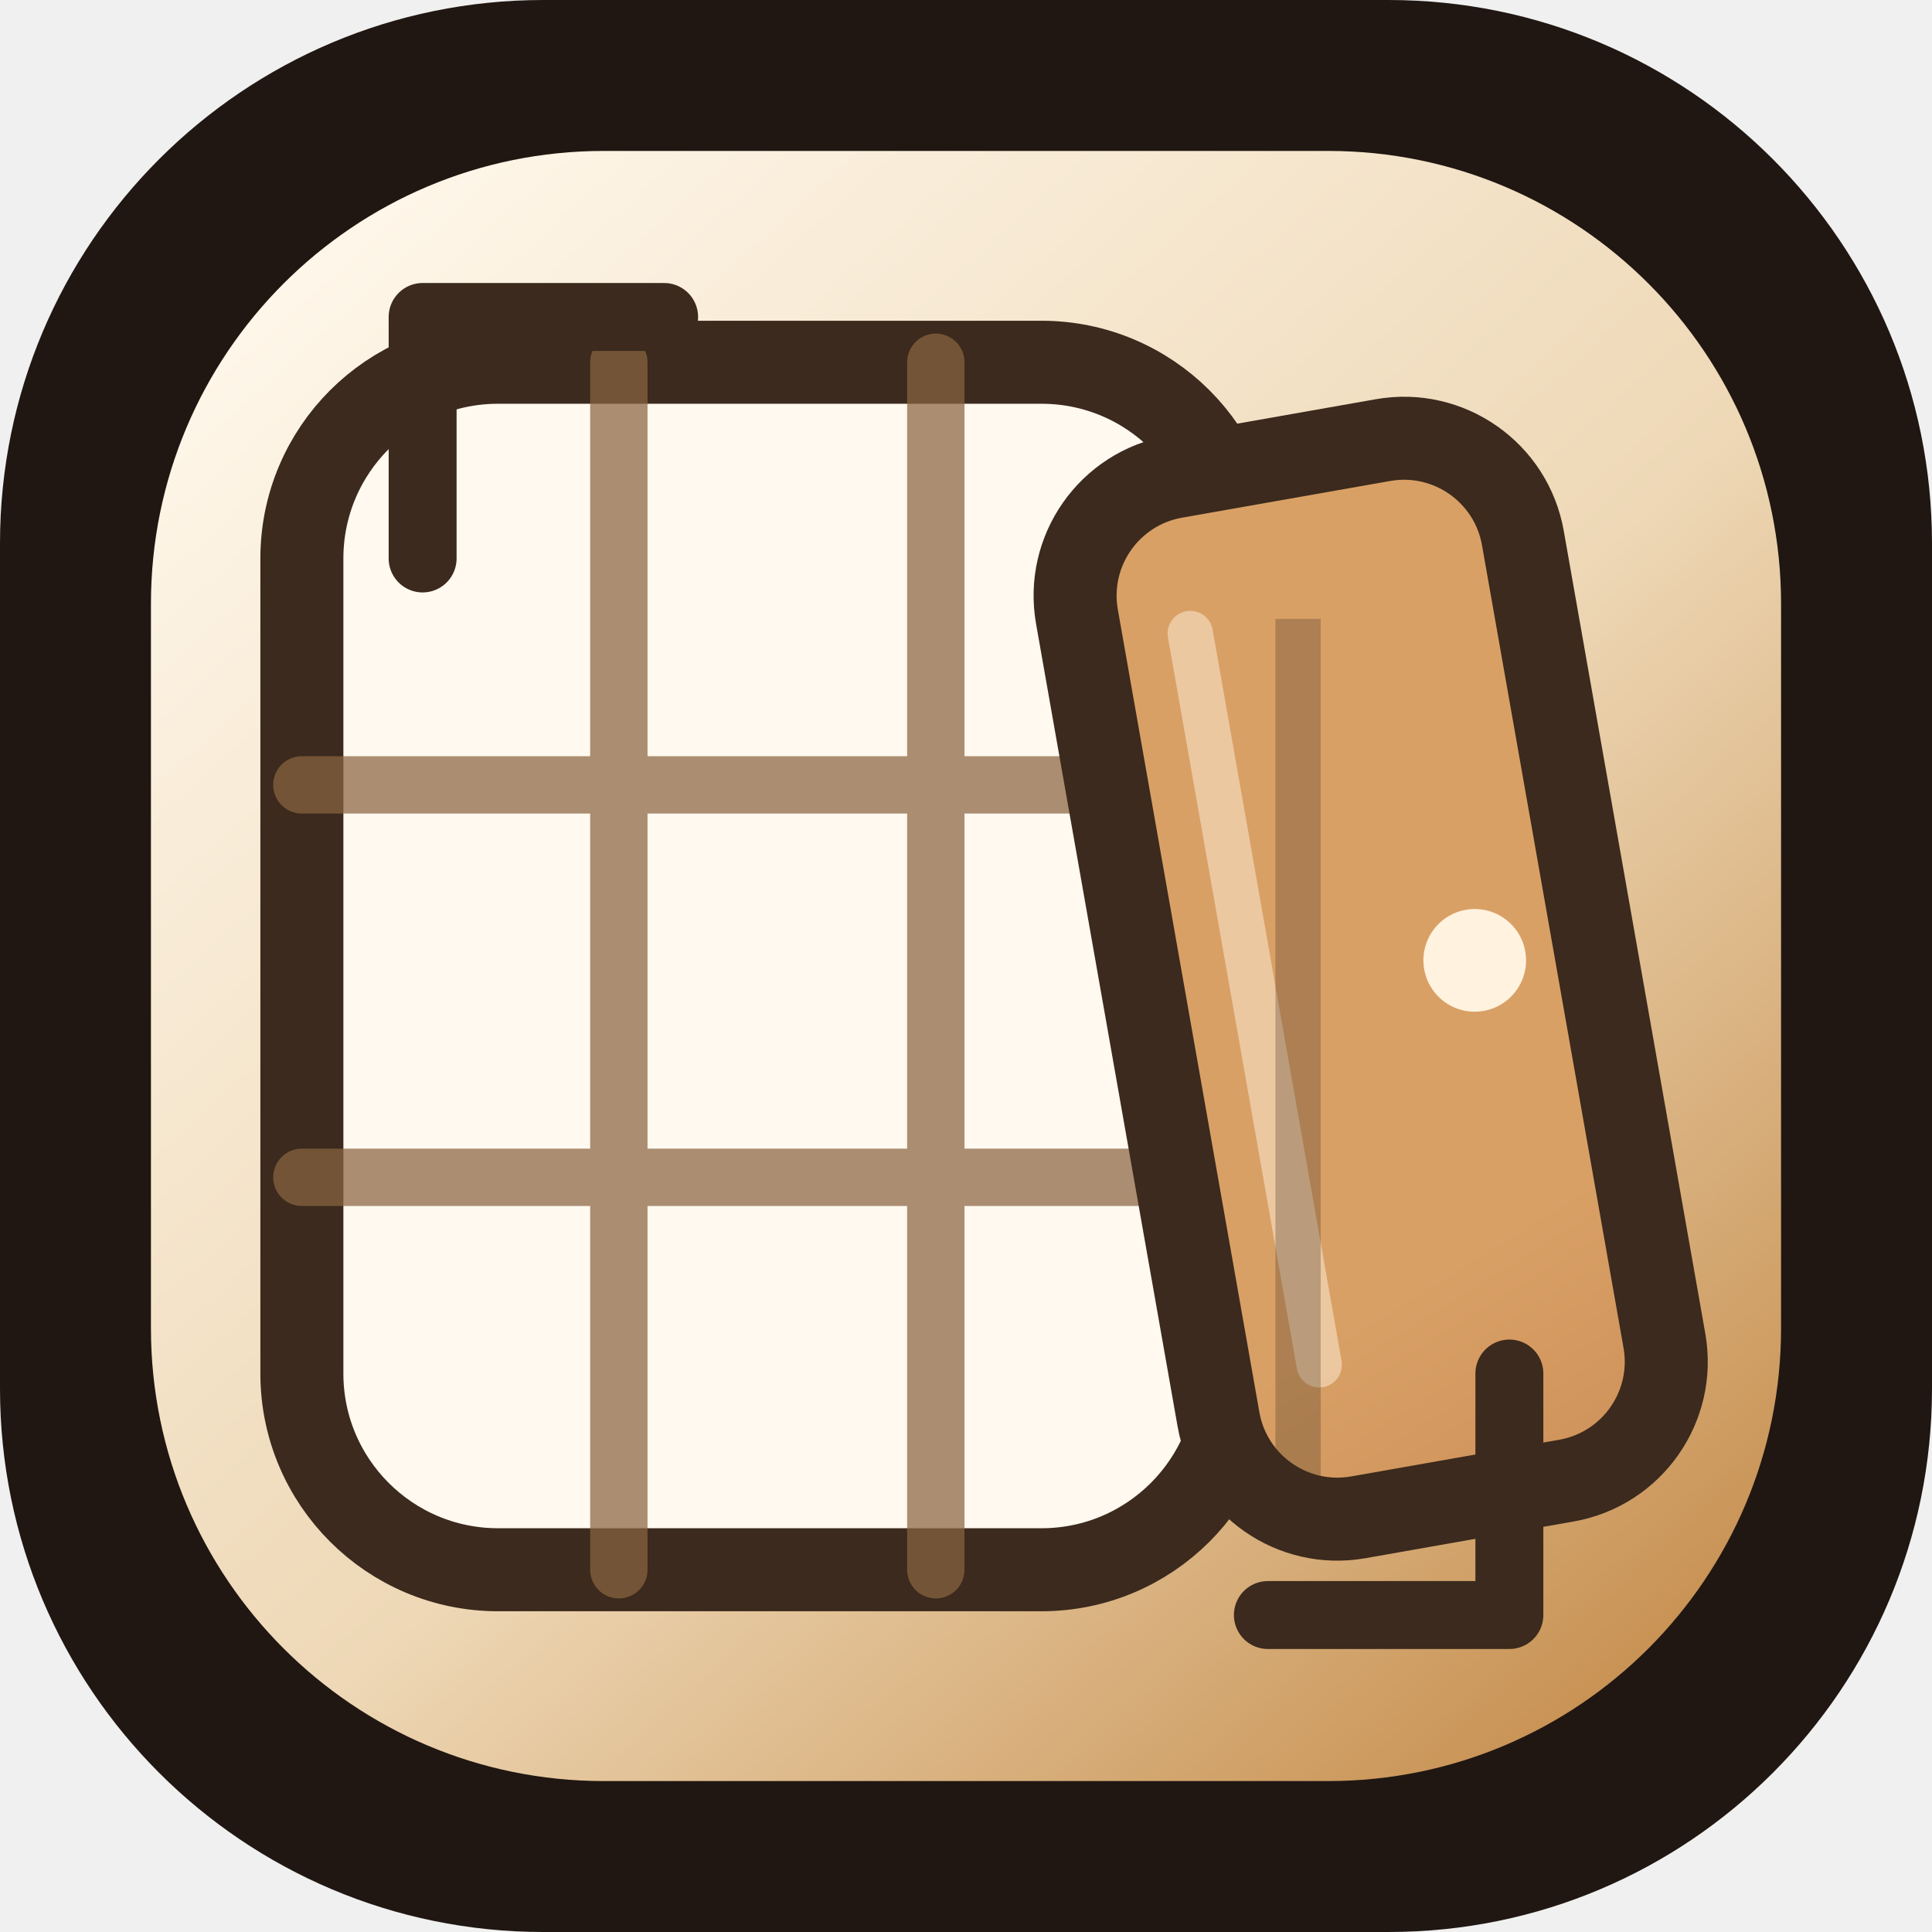
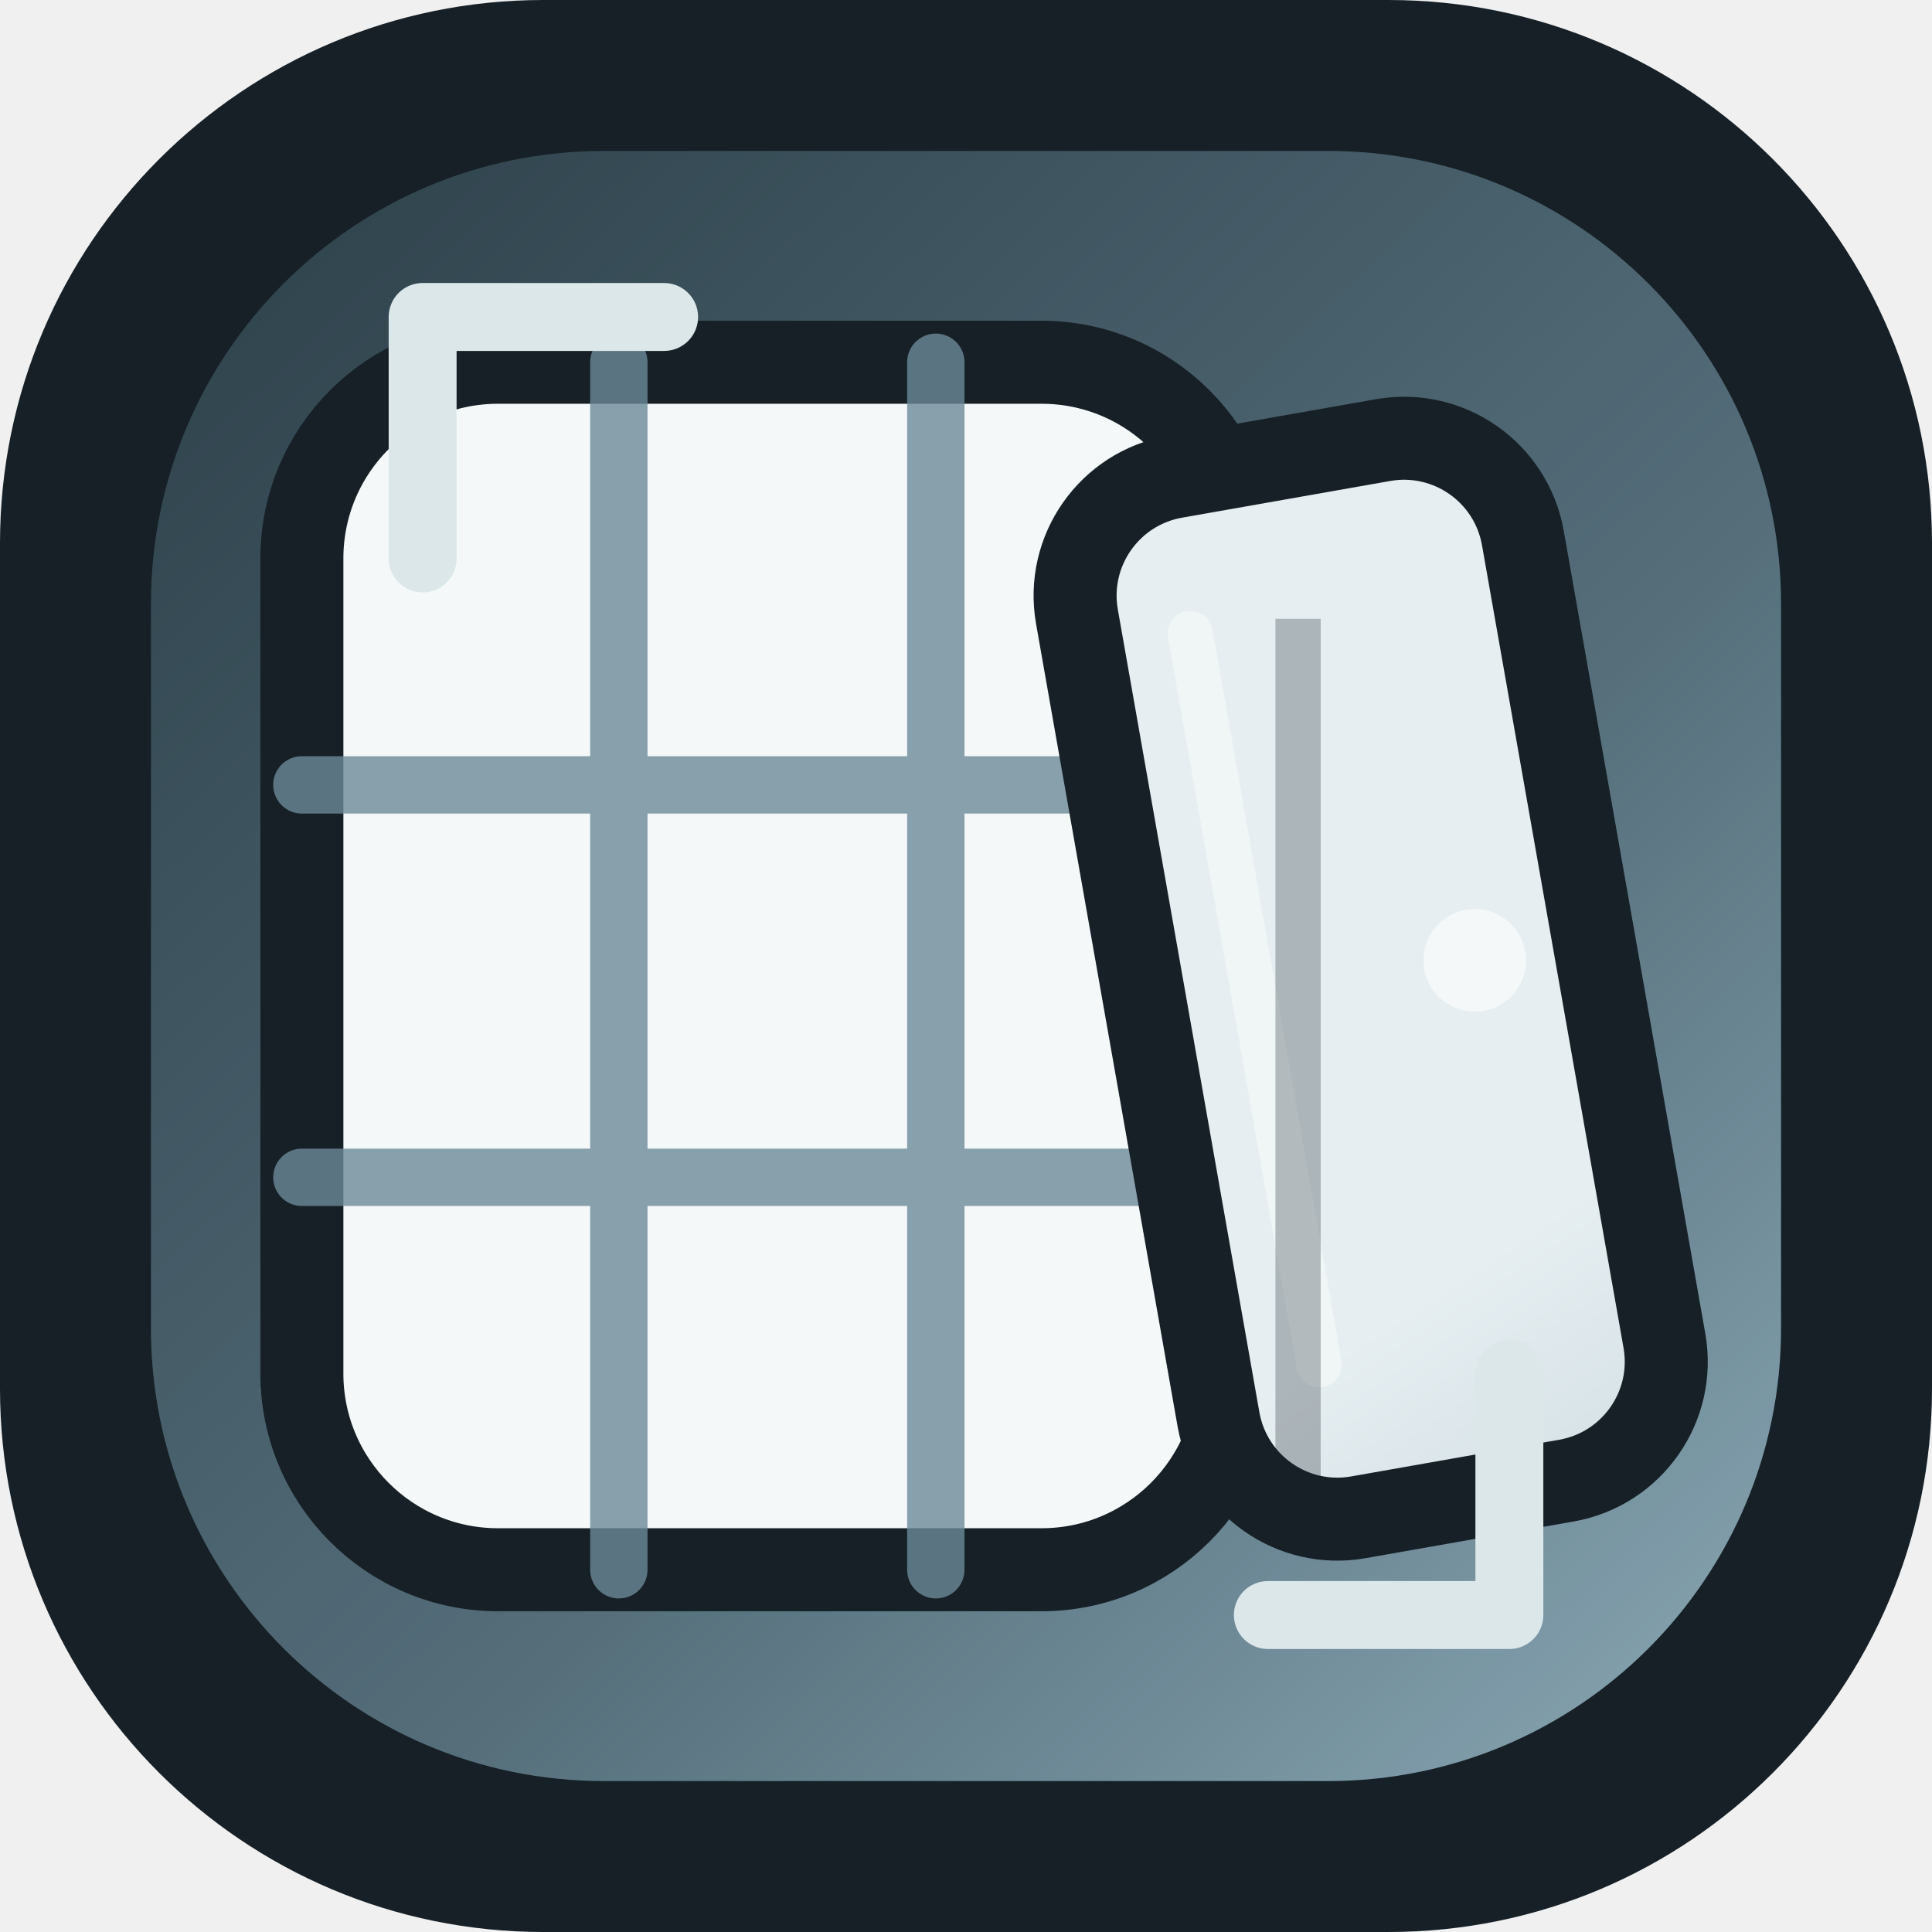
<svg xmlns="http://www.w3.org/2000/svg" viewBox="0 0 64 64" fill="none">
  <defs>
-     <linearGradient id="bg" x1="9" y1="7" x2="55" y2="58" gradientUnits="userSpaceOnUse">
-       <stop offset="0" stop-color="#FFF8EC" />
-       <stop offset="0.55" stop-color="#EED8B6" />
-       <stop offset="1" stop-color="#C58C4B" />
+     <linearGradient id="bg" x1="8" y1="7" x2="56" y2="58" gradientUnits="userSpaceOnUse">
+       <stop offset="0" stop-color="#223741" />
+       <stop offset="0.6" stop-color="#4A6572" />
+       <stop offset="1" stop-color="#7F9EAC" />
    </linearGradient>
-     <linearGradient id="door" x1="39" y1="15" x2="53" y2="50" gradientUnits="userSpaceOnUse">
-       <stop offset="0" stop-color="#D9A066" />
-       <stop offset="1" stop-color="#A7642E" />
+     <linearGradient id="door" x1="38" y1="15" x2="53" y2="50" gradientUnits="userSpaceOnUse">
+       <stop offset="0" stop-color="#E6EEF1" />
+       <stop offset="1" stop-color="#99B4C1" />
    </linearGradient>
  </defs>
-   <rect width="64" height="64" rx="18" fill="#201712" />
+   <rect width="64" height="64" rx="18" fill="#162026" />
  <rect x="5" y="5" width="54" height="54" rx="15" fill="url(#bg)" />
+   <rect x="5" y="5" width="54" height="54" rx="15" fill="white" opacity="0.06" />
  <g transform="translate(10 12)">
-     <rect x="0" y="0" width="31" height="40" rx="6.5" fill="#FFF9F0" stroke="#3B2A1D" stroke-width="2.75" />
-     <path d="M10.5 0V40M21 0V40M0 14H31M0 27H31" stroke="#8A6440" stroke-width="1.9" stroke-linecap="round" opacity="0.72" />
+     <rect x="0" y="0" width="31" height="40" rx="6.5" fill="#F4F8F8" stroke="#162026" stroke-width="2.75" />
+     <path d="M10.5 0V40M21 0V40M0 14H31M0 27H31" stroke="#6D8A99" stroke-width="1.9" stroke-linecap="round" opacity="0.8" />
  </g>
  <g transform="translate(38 15) rotate(-10 7 18)">
-     <rect x="0" y="0" width="15" height="35" rx="4" fill="url(#door)" stroke="#3B2A1D" stroke-width="2.75" />
-     <path d="M3.6 5.2V29.8" stroke="#FAE6CC" stroke-width="1.5" stroke-linecap="round" opacity="0.58" />
-     <circle cx="11" cy="17.5" r="1.7" fill="#FFF3DF" />
+     <rect x="0" y="0" width="15" height="35" rx="4" fill="url(#door)" stroke="#162026" stroke-width="2.75" />
+     <path d="M3.6 5.2V29.8" stroke="#F4F8F8" stroke-width="1.5" stroke-linecap="round" opacity="0.72" />
+     <circle cx="11" cy="17.5" r="1.7" fill="#F4F8F8" />
  </g>
-   <path d="M43 20.5V49.5" stroke="#3B2A1D" stroke-width="1.5" opacity="0.28" />
-   <path d="M14 10.5H22M14 10.5V18.5" stroke="#3B2A1D" stroke-width="2.25" stroke-linecap="round" />
-   <path d="M50 53.5H42M50 53.5V45.5" stroke="#3B2A1D" stroke-width="2.25" stroke-linecap="round" />
+   <path d="M43 20.5V49.5" stroke="#162026" stroke-width="1.5" opacity="0.28" />
+   <path d="M14 10.5H22M14 10.5V18.5" stroke="#DCE7EA" stroke-width="2.25" stroke-linecap="round" />
+   <path d="M50 53.5H42M50 53.5V45.5" stroke="#DCE7EA" stroke-width="2.25" stroke-linecap="round" />
</svg>
